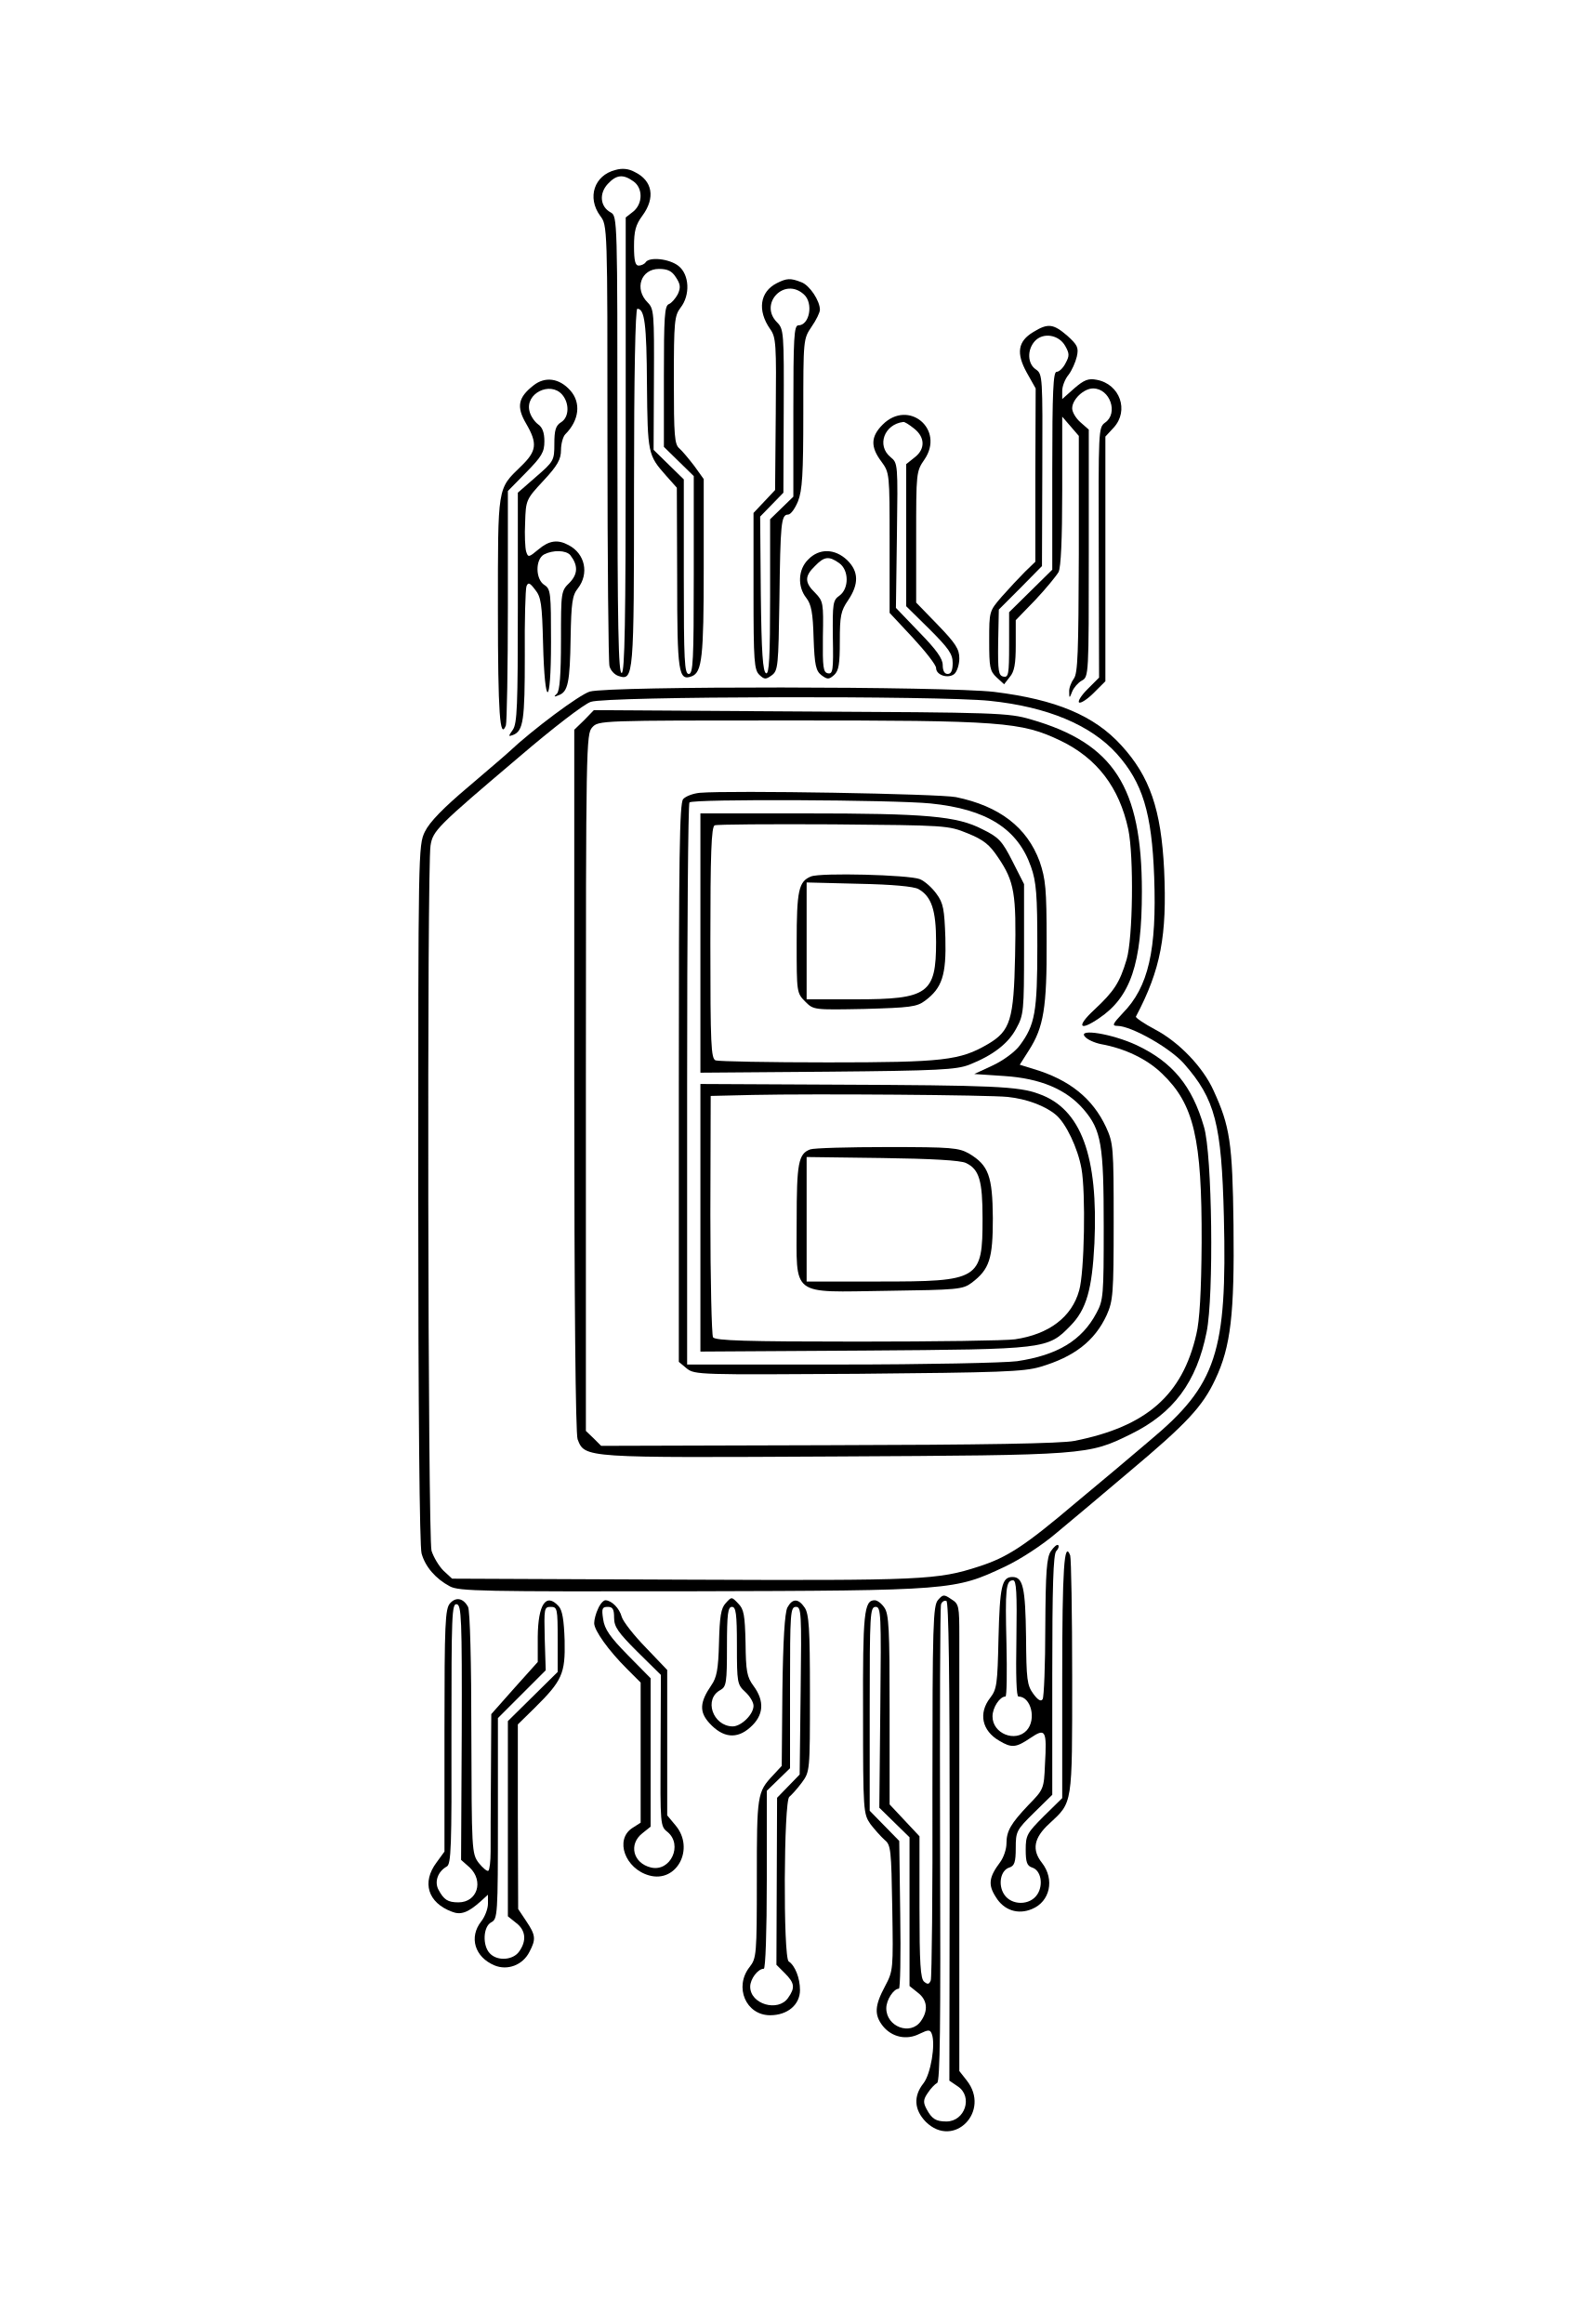
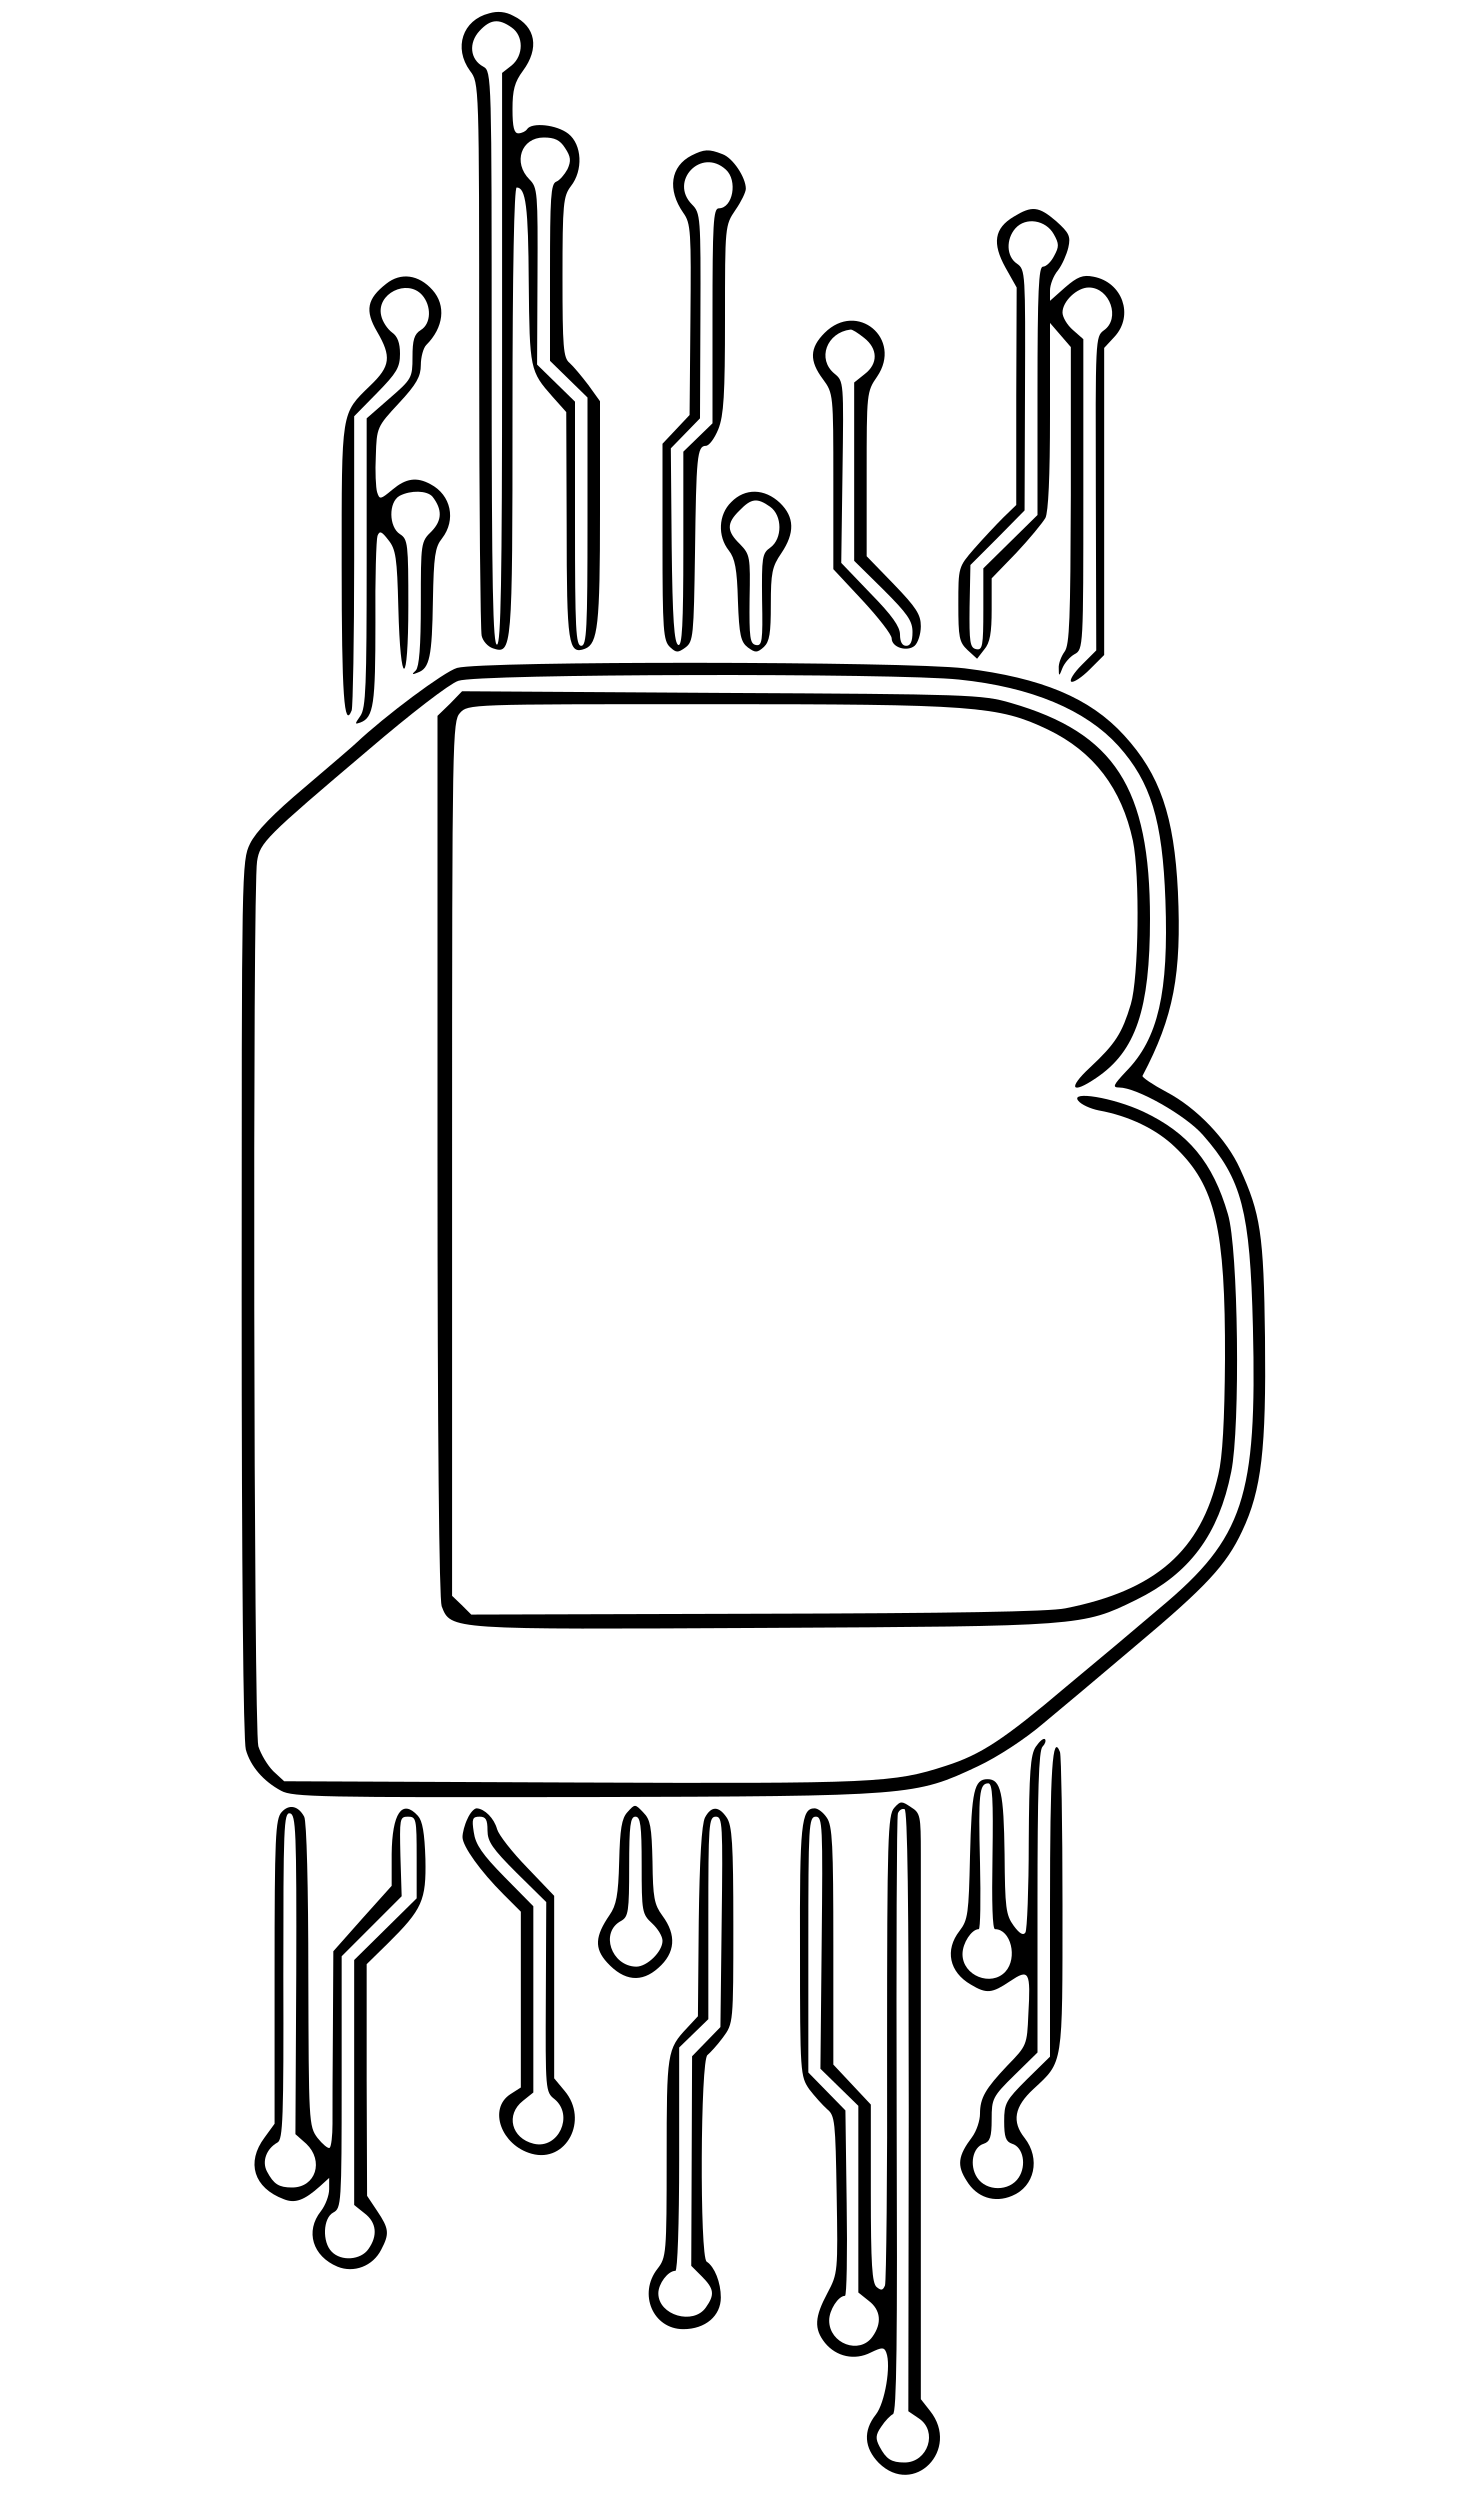
- <svg xmlns="http://www.w3.org/2000/svg" version="1.0" viewBox="0 0 480 700">
+ <svg xmlns="http://www.w3.org/2000/svg" version="1.0" viewBox="68 48 350 600" class="logo-main-top">
  <g class="circut-top">
-     <path class="top-1 top-2" d="M311.3 100c-4.7 2.8-5.2 6.4-2 12.2l2.7 4.8-.1 26.1v26.1l-3.1 3c-1.7 1.7-4.8 5-7 7.5-3.8 4.4-3.8 4.4-3.8 13.3 0 8 .2 9.1 2.2 11l2.3 2.1 1.7-2.2c1.4-1.6 1.8-4 1.8-9.6v-7.5l5.9-6.1c3.2-3.4 6.3-7.2 7-8.4.7-1.4 1.1-9.8 1.1-24.5v-22.3l2.5 2.9 2.5 2.9v35.6c-.1 29.7-.3 35.9-1.5 37.5-.8 1.1-1.5 2.9-1.4 4 0 2 .1 2 .9-.1.5-1.2 1.8-2.7 2.9-3.3 2.1-1.1 2.1-1.8 2.1-38.4v-37.2l-2.5-2.2c-1.4-1.2-2.5-3.1-2.5-4.2 0-2.7 3.5-6 6.3-6 5.1 0 7.7 7.5 3.6 10.3-2 1.5-2 2.1-1.9 39.2l.1 37.6-3.5 3.5c-1.9 1.9-3 3.7-2.5 4 .5.3 2.5-1 4.4-2.9l3.5-3.5V131.5l2.5-2.7c4.7-5.1 1.9-13.1-5.1-14.4-2.5-.5-3.8 0-6.8 2.6l-3.6 3.2v-2.5c0-1.3.8-3.5 1.9-4.8 1-1.3 2.1-3.8 2.5-5.5.6-2.7.2-3.5-2.9-6.3-4.2-3.6-5.8-3.8-10.2-1.1zm9.6 4.2c1.3 2.3 1.3 3 .1 5.2-.7 1.4-1.9 2.6-2.7 2.6-1 0-1.3 5.7-1.3 29.8v29.8l-6.5 6.4-6.5 6.4v9.9c0 8.8-.2 9.8-1.7 9.5-1.5-.3-1.7-1.6-1.6-10.2l.2-10 6.5-6.5 6.5-6.6.1-28.9c.1-28 .1-28.9-1.9-30.3-2.6-1.7-2.7-5.9-.4-8.5 2.5-2.8 7.3-2 9.2 1.4z" />
-     <path class="top-3" d="M265.9 127.9c-3.6 3.6-3.7 6.7-.4 11.1 2.5 3.4 2.5 3.6 2.5 24.5v21.1l7 7.5c3.8 4.1 7 8.2 7 9.1 0 2.2 3.7 3.3 5.5 1.8.8-.7 1.5-2.8 1.5-4.7 0-2.8-1.1-4.5-6.5-10.1l-6.5-6.7v-19.7c0-19.4 0-19.8 2.5-23.4 6.2-9.1-4.8-18.3-12.6-10.5zm9.5 1.2c3.3 2.6 3.4 6.2.1 8.7l-2.5 2v42.8l7 6.9c5.8 5.8 7 7.5 7 10.2 0 2.3-.5 3.3-1.5 3.3s-1.5-1-1.5-2.7c0-1.9-1.9-4.6-7.1-9.9l-7-7.3.3-21.8c.3-21.6.3-21.8-1.9-23.6-4.3-3.5-1.9-9.9 3.8-10.6.4-.1 1.8.8 3.3 2z" />
-     <path class="top-4" d="M243.5 168.5c-3.1 3-3.3 8.2-.6 11.6 1.5 1.9 2 4.5 2.2 12.1.3 8.3.7 9.9 2.4 11.2 1.8 1.3 2.2 1.3 3.8-.1 1.4-1.3 1.7-3.3 1.7-10.2 0-7.6.3-9.1 2.5-12.3 3.3-4.9 3.2-8.7-.3-12.1-3.7-3.5-8.4-3.6-11.7-.2zm9.3 1.1c3 2.1 3 7.7.1 9.8-2 1.4-2.1 2.3-2 12.6.2 10 0 11.1-1.5 10.8-1.4-.3-1.6-1.7-1.5-11 .2-10.2.1-10.7-2.3-13.2-3.2-3.1-3.3-5-.1-8.1 2.8-2.9 4.2-3.1 7.3-.9z" />
-     <path class="top-5" d="M234 85.3c-5.1 2.6-5.9 8.2-2 13.8 1.8 2.5 1.9 4.4 1.7 25.6l-.2 22.9-3.2 3.4-3.3 3.5v23.6c0 21.2.2 23.7 1.8 25.2 1.5 1.4 1.9 1.4 3.7.1 1.9-1.4 2-2.8 2.3-22.7.3-23 .5-25.7 2.6-25.7.8 0 2.1-1.8 3-4 1.3-3.3 1.6-8.2 1.6-26.5 0-22.3 0-22.4 2.5-26.1 1.4-2 2.5-4.3 2.5-5.1 0-2.7-3.1-7.4-5.6-8.3-3.3-1.3-4.4-1.2-7.4.3zm8.2 3.4c2.9 2.6 1.7 9.3-1.7 9.3-1.3 0-1.5 3.8-1.5 25.8v25.8l-3.5 3.4-3.5 3.4v23.4c0 18.2-.3 23.3-1.2 23-1-.4-1.4-6.2-1.6-23.8l-.2-23.4 3.5-3.6 3.5-3.6.1-24.6c.1-23.7 0-24.7-2-26.7-5.6-5.6 2.2-13.8 8.1-8.4z" />
-     <path class="top-6 top-7" d="M185.4 51.2c-6.4 1.6-8.6 8.3-4.6 13.8 2.2 2.9 2.2 2.9 2.2 68.1 0 35.9.3 66.3.6 67.5.3 1.3 1.5 2.6 2.7 3 4.6 1.5 4.7.7 4.7-56.8 0-33.9.4-53.8 1-53.8 2.2 0 2.8 4.6 2.9 22.9.2 20.7.3 21.2 5.7 27.3l3.3 3.7.1 27.3c0 28.5.4 31 4.4 29.5 3.1-1.2 3.6-5.8 3.6-32.6v-26.8l-2.8-3.9c-1.6-2.1-3.6-4.5-4.5-5.3-1.5-1.2-1.7-3.8-1.7-20.6 0-17.7.2-19.4 2-21.8 3-3.8 2.7-10-.6-12.6-2.8-2.2-8.8-2.8-9.9-1.1-.3.5-1.3 1-2.1 1-1 0-1.4-1.4-1.4-5.8 0-4.6.5-6.5 2.5-9.2 4-5.4 3.1-10.6-2.3-13.2-1.8-1-3.8-1.2-5.8-.6zm5.4 3.4c2.9 2 2.9 6.7 0 9.1l-2.3 1.8v68.4c0 53.9-.3 68.5-1.2 68.8-1 .4-1.3-13.8-1.3-68.6 0-67.9 0-69-2-70.1-3.2-1.7-3.6-5.7-.9-8.6 2.6-2.8 4.6-3 7.7-.8zm12.8 28.9c1.4 2.1 1.5 3.1.6 5.1-.7 1.3-1.9 2.7-2.7 3-1.3.5-1.5 3.8-1.5 21.8v21.2l4.5 4.4 4.5 4.4v29.8c0 25.8-.2 29.8-1.5 29.8s-1.5-3.9-1.5-29.3v-29.3l-4.5-4.4-4.6-4.5.1-21.2c.1-20.1 0-21.3-1.9-23.2-4.1-4.1-2-10.1 3.4-10.1 2.6 0 3.9.6 5.1 2.5z" />
-     <path class="top-8 top-9" d="M160.7 116.1c-4.6 3.6-5.2 6.4-2.2 11.5 3.5 6 3.2 8.3-1.6 12.9-7.1 6.9-6.9 5.7-6.9 43.2 0 31.1.6 39.4 2.4 34.8.3-.9.6-17.2.6-36.1v-34.5l5.5-5.6c4.7-4.8 5.5-6.1 5.5-9.4 0-2.6-.6-4.2-1.9-5.1-1.1-.8-2.3-2.6-2.6-4-1.3-5.3 6.2-9 9.8-5 2.3 2.6 2.2 6.9-.3 8.4-1.6 1-2 2.4-2 6.5 0 5-.2 5.3-5.5 9.9l-5.5 4.8V183c0 29.6-.2 34.9-1.5 36.8-1.4 2-1.4 2.1 0 1.6 3.2-1.2 3.6-4.5 3.6-23.9-.1-10.6.2-20.1.5-20.9.5-1.3 1-1.1 2.6 1 1.8 2.2 2.1 4.3 2.4 16.2.5 19.8 2.4 19.5 2.4-.4 0-14.8-.1-16-2-17.2-2.7-1.7-2.8-7.7-.1-9.2 2.7-1.4 6.6-1.3 7.9.2 2.4 3.1 2.3 5.7-.2 8.3-2.6 2.5-2.6 2.8-2.6 17.3 0 10.5-.4 15.2-1.2 16.1-1.1 1-.9 1.1.5.5 2.8-1 3.4-3.8 3.6-17.3.2-10.6.5-12.8 2.2-14.9 3.4-4.4 2.2-10.4-2.8-13-3.3-1.8-5.9-1.4-9.1 1.3-2.9 2.4-3.1 2.5-3.7.6-.3-1-.5-5-.3-8.7.2-6.8.3-7 5.5-12.6 4.3-4.6 5.3-6.5 5.3-9.2 0-1.9.6-4.1 1.3-4.8 4.2-4.2 4.8-9.5 1.5-13.2-3.3-3.7-7.6-4.3-11.1-1.5z" />
+     <path d="M311.3 100c-4.7 2.8-5.2 6.4-2 12.2l2.7 4.8-.1 26.1v26.1l-3.1 3c-1.7 1.7-4.8 5-7 7.5-3.8 4.4-3.8 4.4-3.8 13.3 0 8 .2 9.1 2.2 11l2.3 2.1 1.7-2.2c1.4-1.6 1.8-4 1.8-9.6v-7.5l5.9-6.1c3.2-3.4 6.3-7.2 7-8.4.7-1.4 1.1-9.8 1.1-24.5v-22.3l2.5 2.9 2.5 2.9v35.6c-.1 29.7-.3 35.9-1.5 37.5-.8 1.1-1.5 2.9-1.4 4 0 2 .1 2 .9-.1.5-1.2 1.8-2.7 2.9-3.3 2.1-1.1 2.1-1.8 2.1-38.4v-37.2l-2.5-2.2c-1.4-1.2-2.5-3.1-2.5-4.2 0-2.7 3.5-6 6.3-6 5.1 0 7.7 7.5 3.6 10.3-2 1.5-2 2.1-1.9 39.2l.1 37.6-3.5 3.5c-1.9 1.9-3 3.7-2.5 4 .5.3 2.5-1 4.4-2.9l3.5-3.5V131.5l2.5-2.7c4.7-5.1 1.9-13.1-5.1-14.4-2.5-.5-3.8 0-6.8 2.6l-3.6 3.2v-2.5c0-1.3.8-3.5 1.9-4.8 1-1.3 2.1-3.8 2.5-5.5.6-2.7.2-3.5-2.9-6.3-4.2-3.6-5.8-3.8-10.2-1.1zm9.6 4.2c1.3 2.3 1.3 3 .1 5.2-.7 1.4-1.9 2.6-2.7 2.6-1 0-1.3 5.7-1.3 29.8v29.8l-6.5 6.4-6.5 6.4v9.9c0 8.8-.2 9.8-1.7 9.5-1.5-.3-1.7-1.6-1.6-10.2l.2-10 6.5-6.5 6.5-6.6.1-28.9c.1-28 .1-28.9-1.9-30.3-2.6-1.7-2.7-5.9-.4-8.5 2.5-2.8 7.3-2 9.2 1.4z" />
+     <path d="M265.9 127.9c-3.6 3.6-3.7 6.7-.4 11.1 2.5 3.4 2.5 3.6 2.5 24.5v21.1l7 7.5c3.8 4.1 7 8.2 7 9.1 0 2.2 3.7 3.3 5.5 1.8.8-.7 1.5-2.8 1.5-4.7 0-2.8-1.1-4.5-6.5-10.1l-6.5-6.7v-19.7c0-19.4 0-19.8 2.5-23.4 6.2-9.1-4.8-18.3-12.6-10.5zm9.5 1.2c3.3 2.6 3.4 6.2.1 8.7l-2.5 2v42.8l7 6.9c5.8 5.8 7 7.5 7 10.2 0 2.3-.5 3.3-1.5 3.3s-1.5-1-1.5-2.7c0-1.9-1.9-4.6-7.1-9.9l-7-7.3.3-21.8c.3-21.6.3-21.8-1.9-23.6-4.3-3.5-1.9-9.9 3.8-10.6.4-.1 1.8.8 3.3 2z" />
+     <path d="M243.5 168.5c-3.1 3-3.3 8.2-.6 11.6 1.5 1.9 2 4.5 2.2 12.1.3 8.3.7 9.9 2.4 11.2 1.8 1.3 2.2 1.3 3.8-.1 1.4-1.3 1.7-3.3 1.7-10.2 0-7.6.3-9.1 2.5-12.3 3.3-4.9 3.2-8.7-.3-12.1-3.7-3.5-8.4-3.6-11.7-.2zm9.3 1.1c3 2.1 3 7.7.1 9.8-2 1.4-2.1 2.3-2 12.6.2 10 0 11.1-1.5 10.8-1.4-.3-1.6-1.7-1.5-11 .2-10.2.1-10.7-2.3-13.2-3.2-3.1-3.3-5-.1-8.1 2.8-2.9 4.2-3.1 7.3-.9z" />
+     <path d="M234 85.3c-5.1 2.6-5.9 8.2-2 13.8 1.8 2.5 1.9 4.4 1.7 25.6l-.2 22.9-3.2 3.4-3.3 3.5v23.6c0 21.2.2 23.7 1.8 25.2 1.5 1.4 1.9 1.4 3.7.1 1.9-1.4 2-2.8 2.3-22.7.3-23 .5-25.7 2.6-25.7.8 0 2.1-1.8 3-4 1.3-3.3 1.6-8.2 1.6-26.5 0-22.3 0-22.4 2.5-26.1 1.4-2 2.5-4.3 2.5-5.1 0-2.7-3.1-7.4-5.6-8.3-3.3-1.3-4.4-1.2-7.4.3zm8.2 3.4c2.9 2.6 1.7 9.3-1.7 9.3-1.3 0-1.5 3.8-1.5 25.8v25.8l-3.5 3.4-3.5 3.4v23.4c0 18.2-.3 23.3-1.2 23-1-.4-1.4-6.2-1.6-23.8l-.2-23.4 3.5-3.6 3.5-3.6.1-24.6c.1-23.7 0-24.7-2-26.7-5.6-5.6 2.2-13.8 8.1-8.4z" />
+     <path d="M185.4 51.2c-6.4 1.6-8.6 8.3-4.6 13.8 2.2 2.9 2.2 2.9 2.2 68.1 0 35.9.3 66.3.6 67.5.3 1.3 1.5 2.6 2.7 3 4.6 1.5 4.7.7 4.7-56.8 0-33.9.4-53.8 1-53.8 2.2 0 2.8 4.6 2.9 22.9.2 20.7.3 21.2 5.7 27.3l3.3 3.7.1 27.3c0 28.5.4 31 4.4 29.5 3.1-1.2 3.6-5.8 3.6-32.6v-26.8l-2.8-3.9c-1.6-2.1-3.6-4.5-4.5-5.3-1.5-1.2-1.7-3.8-1.7-20.6 0-17.7.2-19.4 2-21.8 3-3.8 2.7-10-.6-12.6-2.8-2.2-8.8-2.8-9.9-1.1-.3.5-1.3 1-2.1 1-1 0-1.4-1.4-1.4-5.8 0-4.6.5-6.5 2.5-9.2 4-5.4 3.1-10.6-2.3-13.2-1.8-1-3.8-1.2-5.8-.6zm5.4 3.4c2.9 2 2.9 6.7 0 9.1l-2.3 1.8v68.4c0 53.9-.3 68.5-1.2 68.8-1 .4-1.3-13.8-1.3-68.6 0-67.9 0-69-2-70.1-3.2-1.7-3.6-5.7-.9-8.6 2.6-2.8 4.6-3 7.7-.8zm12.8 28.9c1.4 2.1 1.5 3.1.6 5.1-.7 1.3-1.9 2.7-2.7 3-1.3.5-1.5 3.8-1.5 21.8v21.2l4.5 4.4 4.5 4.4v29.8c0 25.8-.2 29.8-1.5 29.8s-1.5-3.9-1.5-29.3v-29.3l-4.5-4.4-4.6-4.5.1-21.2c.1-20.1 0-21.3-1.9-23.2-4.1-4.1-2-10.1 3.4-10.1 2.6 0 3.9.6 5.1 2.5z" />
+     <path d="M160.7 116.1c-4.6 3.6-5.2 6.4-2.2 11.5 3.5 6 3.2 8.3-1.6 12.9-7.1 6.9-6.9 5.7-6.9 43.2 0 31.1.6 39.4 2.4 34.8.3-.9.6-17.2.6-36.1v-34.5l5.5-5.6c4.7-4.8 5.5-6.1 5.5-9.4 0-2.6-.6-4.2-1.9-5.1-1.1-.8-2.3-2.6-2.6-4-1.3-5.3 6.2-9 9.8-5 2.3 2.6 2.2 6.9-.3 8.4-1.6 1-2 2.4-2 6.5 0 5-.2 5.3-5.5 9.9l-5.5 4.8V183c0 29.6-.2 34.9-1.5 36.8-1.4 2-1.4 2.1 0 1.6 3.2-1.2 3.6-4.5 3.6-23.9-.1-10.6.2-20.1.5-20.9.5-1.3 1-1.1 2.6 1 1.8 2.2 2.1 4.3 2.4 16.2.5 19.8 2.4 19.5 2.4-.4 0-14.8-.1-16-2-17.2-2.7-1.7-2.8-7.7-.1-9.2 2.7-1.4 6.6-1.3 7.9.2 2.4 3.1 2.3 5.7-.2 8.3-2.6 2.5-2.6 2.8-2.6 17.3 0 10.5-.4 15.2-1.2 16.1-1.1 1-.9 1.1.5.5 2.8-1 3.4-3.8 3.6-17.3.2-10.6.5-12.8 2.2-14.9 3.4-4.4 2.2-10.4-2.8-13-3.3-1.8-5.9-1.4-9.1 1.3-2.9 2.4-3.1 2.5-3.7.6-.3-1-.5-5-.3-8.7.2-6.8.3-7 5.5-12.6 4.3-4.6 5.3-6.5 5.3-9.2 0-1.9.6-4.1 1.3-4.8 4.2-4.2 4.8-9.5 1.5-13.2-3.3-3.7-7.6-4.3-11.1-1.5z" />
  </g>
  <g class="letter-b-out">
-     <path class="outer-b-out" d="M177.7 208.3c-3.1.9-17.3 11.5-24.3 18.1-.6.6-6.1 5.3-12.2 10.5-7.6 6.4-11.8 10.7-13.2 13.6-2 4.1-2 5.9-2 109.1 0 65.2.4 106.2 1 108.3 1.1 4 4.2 7.6 8.5 9.9 2.7 1.5 9.8 1.6 72.9 1.5 78.6-.2 79.2-.3 94.3-7.4 4.7-2.2 11.4-6.6 15.6-10.2 4.1-3.4 14-11.7 22-18.5 17.3-14.5 22-19.6 25.8-27.7 4.7-9.9 5.8-19.8 5.5-46.5-.3-24.9-1.1-29.8-6-40.5-3.2-7.1-10.4-14.6-17.6-18.4-3.4-1.8-6-3.6-5.8-3.9 7.5-14.2 9.4-24.4 8.5-44.2-.9-18.2-4.3-28.1-12.9-37.5-8.2-9-19.7-13.8-38.3-16.1-14.6-1.7-115.5-1.8-121.8-.1zm120.5 2.8c17.4 1.8 30.4 7.3 38.2 15.9 7.8 8.7 10.6 17.8 11.3 37.1.8 22.1-1.7 33.2-9.5 41.1-3 3.2-3.3 3.8-1.6 3.8 4.2 0 16 6.7 20.1 11.4 9.4 10.7 11.3 18.1 12 46.1 1 40.8-2.2 50.6-22.2 67.3-5.5 4.7-15.6 13.2-22.5 18.9-15.2 12.9-20.6 16.4-29 19.1-12.6 4.1-16.7 4.3-89.2 4l-69.6-.3-2.6-2.4c-1.4-1.4-3-4.1-3.6-6-1.1-4-1.4-205.9-.3-212.4.7-4.5 1.9-5.7 26.8-26.8 9.8-8.4 19.5-15.9 21.5-16.5 4.6-1.7 105-1.9 120.2-.3z" />
-     <path class="outer-b-in" d="m176 216.9-3 2.9v105.6c0 67.4.4 106.4 1 108.1 2.2 5.7 1.7 5.6 77.4 5.2 76-.4 76.4-.4 89.2-6.7 12.9-6.3 19.9-15.7 22.9-30.8 2.2-10.8 1.7-53.6-.8-61.8-3.6-12.4-9.5-19.5-20.3-24.6-7.3-3.4-17.7-5.1-15.6-2.6.7.9 2.9 1.9 4.9 2.3 7.2 1.3 13.9 4.5 18.4 8.9 9.6 9.2 12 19.5 11.9 50.8-.1 14.8-.6 23.6-1.6 27.7-4.2 18.3-15 27.8-36.7 32.1-3.9.8-27.4 1.2-74.2 1.3l-68.4.2-2.3-2.3-2.3-2.2V326.1c0-101.8.1-105 1.9-107 1.9-2.1 2.2-2.1 59.5-2.1 63.9 0 69.7.4 81.6 6.1 11 5.3 17.7 14.1 20.4 26.7 1.7 8.2 1.4 32.8-.5 39.2-2.1 7-3.7 9.5-9.8 15.2-5.4 5-4.5 6.6 1.5 2.5 9.5-6.4 12.9-16.4 12.9-38.2 0-31.5-8.5-44.6-33.4-51.8-6.8-2-10.2-2.1-69.4-2.4l-62.3-.4-2.9 3z" />
+     <path d="M177.7 208.3c-3.1.9-17.3 11.5-24.3 18.1-.6.6-6.1 5.3-12.2 10.5-7.6 6.4-11.8 10.7-13.2 13.6-2 4.1-2 5.9-2 109.1 0 65.2.4 106.2 1 108.3 1.1 4 4.2 7.6 8.5 9.9 2.7 1.5 9.8 1.6 72.9 1.5 78.6-.2 79.2-.3 94.3-7.4 4.7-2.2 11.4-6.6 15.6-10.2 4.1-3.4 14-11.7 22-18.5 17.3-14.5 22-19.6 25.8-27.7 4.7-9.9 5.8-19.8 5.5-46.5-.3-24.9-1.1-29.8-6-40.5-3.2-7.1-10.4-14.6-17.6-18.4-3.4-1.8-6-3.6-5.8-3.9 7.5-14.2 9.4-24.4 8.5-44.2-.9-18.2-4.3-28.1-12.9-37.5-8.2-9-19.7-13.8-38.3-16.1-14.6-1.7-115.5-1.8-121.8-.1zm120.5 2.8c17.4 1.8 30.4 7.3 38.2 15.9 7.8 8.7 10.6 17.8 11.3 37.1.8 22.1-1.7 33.2-9.5 41.1-3 3.2-3.3 3.8-1.6 3.8 4.2 0 16 6.7 20.1 11.4 9.4 10.7 11.3 18.1 12 46.1 1 40.8-2.2 50.6-22.2 67.3-5.5 4.7-15.6 13.2-22.5 18.9-15.2 12.9-20.6 16.4-29 19.1-12.6 4.1-16.7 4.3-89.2 4l-69.6-.3-2.6-2.4c-1.4-1.4-3-4.1-3.6-6-1.1-4-1.4-205.9-.3-212.4.7-4.5 1.9-5.7 26.8-26.8 9.8-8.4 19.5-15.9 21.5-16.5 4.6-1.7 105-1.9 120.2-.3z" />
+     <path d="m176 216.9-3 2.9v105.6c0 67.4.4 106.4 1 108.1 2.2 5.7 1.7 5.6 77.4 5.2 76-.4 76.4-.4 89.2-6.7 12.9-6.3 19.9-15.7 22.9-30.8 2.2-10.8 1.7-53.6-.8-61.8-3.6-12.4-9.5-19.5-20.3-24.6-7.3-3.4-17.7-5.1-15.6-2.6.7.9 2.9 1.9 4.9 2.3 7.2 1.3 13.9 4.5 18.4 8.9 9.6 9.2 12 19.5 11.9 50.8-.1 14.8-.6 23.6-1.6 27.7-4.2 18.3-15 27.8-36.7 32.1-3.9.8-27.4 1.2-74.2 1.3l-68.4.2-2.3-2.3-2.3-2.2V326.1c0-101.8.1-105 1.9-107 1.9-2.1 2.2-2.1 59.5-2.1 63.9 0 69.7.4 81.6 6.1 11 5.3 17.7 14.1 20.4 26.7 1.7 8.2 1.4 32.8-.5 39.2-2.1 7-3.7 9.5-9.8 15.2-5.4 5-4.5 6.6 1.5 2.5 9.5-6.4 12.9-16.4 12.9-38.2 0-31.5-8.5-44.6-33.4-51.8-6.8-2-10.2-2.1-69.4-2.4l-62.3-.4-2.9 3z" />
  </g>
-   <g class="letter-b-in">
-     <path class="inner-b-outline" d="M210.8 238.8c-2 .2-4.2 1-5 1.9-1.1 1.3-1.3 17.3-1.3 85.5v84l2.4 2c2.4 1.9 3.9 1.9 51.5 1.6 42.8-.4 49.9-.6 55-2.1 10.2-3 16.4-7.8 20-15.6 1.9-4.3 2.1-6.3 2.1-28.1 0-22.4-.1-23.7-2.3-28.5-4-8.6-11-14.3-21.8-17.5l-4.2-1.3 2.8-4.4c4.4-6.9 5.4-12.8 5.3-32.8 0-15.8-.3-18.7-2.1-24-3.8-10.3-12.1-16.7-25.2-19.4-5-1-67.8-2.1-77.2-1.3zm69.5 3.2c16.9 1.7 26.3 7.6 30.3 19.1 1.6 4.5 1.9 8.5 1.9 23.9 0 19.9-.7 23.7-5.3 29.9-1.4 1.9-4.9 4.5-8.1 6l-5.6 2.6 9 .6c10.9.7 18.7 4 23.9 10 5.4 6.3 6.1 10.6 6.1 35.4 0 20.6-.1 22.2-2.2 26-4.4 8.3-11.8 12.7-23.9 14.5-3.8.5-27.7 1-53.1 1H207v-84.3c0-46.4.3-84.7.7-85 1-1.1 61.5-.8 72.6.3z" />
-     <path class="inner-b-top" d="M211 284.1v39l38.3-.3c33.5-.3 38.8-.6 42.7-2.1 7.1-2.8 11.8-6.4 14.2-11 2.2-4 2.3-5.3 2.3-23.8v-19.6l-3.5-6.9c-3.1-6.1-4.1-7.2-9-9.6-7.7-4-16.9-4.8-53.7-4.8H211v39.1zm80.5-33.1c4.9 2 6.6 3.4 9.2 7.3 4.9 7.2 5.5 11 5.1 29.6-.4 19.3-1.4 22.6-8.2 26.6-8.4 4.9-13.4 5.5-48.2 5.5-17.7 0-32.9-.3-33.8-.6-1.4-.5-1.6-4.6-1.6-35.4 0-26.9.3-35 1.3-35.4.6-.3 16.7-.4 35.7-.3 34.1.3 34.6.3 40.5 2.7z" />
-     <path class="inner-inner-b-top" d="M244.3 264c-3.7 1.5-4.3 4.2-4.3 20 0 14.9 0 15.1 2.6 17.7 2.5 2.5 2.5 2.5 17.9 2.2 13.6-.4 15.7-.6 18.2-2.5 5.1-3.8 6.4-7.7 6.1-18.9-.3-8.6-.6-10.5-2.7-13.3-1.3-1.8-3.5-3.8-5-4.4-3.3-1.3-29.9-2-32.8-.8zm32.4 3.8c3.9 2.2 5.3 6.3 5.3 15.9 0 15.6-2.4 17.3-24.2 17.3H243v-35.2l15.8.4c10 .2 16.5.8 17.9 1.6z" />
-     <path class="inner-b-bottom" d="M211 366.8v40.3l49.3-.3c55-.4 55.3-.4 62.2-7.5 4.8-4.9 6.5-10.9 7.2-24.8 1.2-26.3-4-40.5-16.7-45-6.1-2.3-13.9-2.6-61.3-2.8l-40.7-.2v40.3zm92.6-36.4c5.7.6 11.3 2.7 14.5 5.4 3 2.5 6.6 10 7.7 16.2 1.3 7.1.9 31.3-.7 36.7-2.2 8-9.1 13.2-19.3 14.7-2.5.4-23.8.7-47.4.7-33.9 0-42.9-.3-43.6-1.3-.4-.7-.8-17.4-.8-37l.1-35.7 12.7-.3c19-.4 71 0 76.8.6z" />
-     <path class="inner-inner-b-bottom" d="M244.1 346.2c-3.6 1.3-4.1 4.2-4.1 21.6 0 23.1-2.2 21.4 27.3 21 21.1-.3 22.7-.4 25.4-2.4 5.4-4.1 6.4-7.2 6.4-19.5-.1-12.7-1.3-15.9-7.1-19.4-3.2-1.8-5.2-2-24.7-2-11.7 0-22.2.3-23.2.7zm46.9 4.1c4 1.9 5 5.3 5 16.7 0 18.5-.9 19-31.2 19H243v-37.5l22.7.3c14.9.2 23.7.7 25.3 1.5z" />
+   <g class="letter-b-in" stroke="none" fill="none">
+     <path d="M210.8 238.8c-2 .2-4.2 1-5 1.9-1.1 1.3-1.3 17.3-1.3 85.5v84l2.4 2c2.4 1.9 3.9 1.9 51.5 1.6 42.8-.4 49.9-.6 55-2.1 10.2-3 16.4-7.8 20-15.6 1.9-4.3 2.1-6.3 2.1-28.1 0-22.4-.1-23.7-2.3-28.5-4-8.6-11-14.3-21.8-17.5l-4.2-1.3 2.8-4.4c4.4-6.9 5.4-12.8 5.3-32.8 0-15.8-.3-18.7-2.1-24-3.8-10.3-12.1-16.7-25.2-19.4-5-1-67.8-2.1-77.2-1.3zm69.5 3.2c16.9 1.7 26.3 7.6 30.3 19.1 1.6 4.5 1.9 8.5 1.9 23.9 0 19.9-.7 23.7-5.3 29.9-1.4 1.9-4.9 4.5-8.1 6l-5.6 2.6 9 .6c10.9.7 18.7 4 23.9 10 5.4 6.3 6.1 10.6 6.1 35.4 0 20.6-.1 22.2-2.2 26-4.4 8.3-11.8 12.7-23.9 14.5-3.8.5-27.7 1-53.1 1H207v-84.3c0-46.4.3-84.7.7-85 1-1.1 61.5-.8 72.6.3z" />
+     <path d="M211 284.1v39l38.3-.3c33.5-.3 38.8-.6 42.7-2.1 7.1-2.8 11.8-6.4 14.2-11 2.2-4 2.3-5.3 2.3-23.8v-19.6l-3.5-6.9c-3.1-6.1-4.1-7.2-9-9.6-7.7-4-16.9-4.8-53.7-4.8H211v39.1zm80.5-33.1c4.9 2 6.6 3.4 9.2 7.3 4.9 7.2 5.5 11 5.1 29.6-.4 19.3-1.4 22.6-8.2 26.6-8.4 4.9-13.4 5.5-48.2 5.5-17.7 0-32.9-.3-33.8-.6-1.4-.5-1.6-4.6-1.6-35.4 0-26.9.3-35 1.3-35.4.6-.3 16.7-.4 35.7-.3 34.1.3 34.6.3 40.5 2.7z" />
+     <path d="M244.3 264c-3.7 1.5-4.3 4.2-4.3 20 0 14.9 0 15.1 2.6 17.7 2.5 2.5 2.5 2.5 17.9 2.2 13.6-.4 15.7-.6 18.2-2.5 5.1-3.8 6.4-7.7 6.1-18.9-.3-8.6-.6-10.5-2.7-13.3-1.3-1.8-3.5-3.8-5-4.4-3.3-1.3-29.9-2-32.8-.8zm32.4 3.8c3.9 2.2 5.3 6.3 5.3 15.9 0 15.6-2.4 17.3-24.2 17.3H243v-35.2l15.8.4c10 .2 16.5.8 17.9 1.6z" />
+     <path d="M211 366.8v40.3l49.3-.3c55-.4 55.3-.4 62.2-7.5 4.8-4.9 6.5-10.9 7.2-24.8 1.2-26.3-4-40.5-16.7-45-6.1-2.3-13.9-2.6-61.3-2.8l-40.7-.2v40.3zm92.6-36.4c5.7.6 11.3 2.7 14.5 5.4 3 2.5 6.6 10 7.7 16.2 1.3 7.1.9 31.3-.7 36.7-2.2 8-9.1 13.2-19.3 14.7-2.5.4-23.8.7-47.4.7-33.9 0-42.9-.3-43.6-1.3-.4-.7-.8-17.4-.8-37l.1-35.7 12.7-.3c19-.4 71 0 76.8.6z" />
+     <path d="M244.1 346.2c-3.6 1.3-4.1 4.2-4.1 21.6 0 23.1-2.2 21.4 27.3 21 21.1-.3 22.7-.4 25.4-2.4 5.4-4.1 6.4-7.2 6.4-19.5-.1-12.7-1.3-15.9-7.1-19.4-3.2-1.8-5.2-2-24.7-2-11.7 0-22.2.3-23.2.7zm46.9 4.1c4 1.9 5 5.3 5 16.7 0 18.5-.9 19-31.2 19H243v-37.5l22.7.3c14.9.2 23.7.7 25.3 1.5z" />
  </g>
  <g class="circut-btm">
-     <path class="bottom-1 bottom-2" d="M316.6 467.2c-1.3 1.9-1.6 6.2-1.7 22.9 0 11.3-.4 21.1-.8 21.7-.5.8-1.4.3-2.8-1.6-1.9-2.6-2.1-4.3-2.2-17.2-.2-14.8-.9-18-4.1-18-3.2 0-3.8 2.8-4.2 18.5-.3 13.8-.5 15.3-2.5 17.9-3.6 4.6-2.5 9.9 2.7 12.9 3.8 2.3 5.1 2.1 9.4-.8 4.6-3.1 5-2.4 4.4 8-.3 7.3-.4 7.5-5 12.2-5.3 5.6-6.6 7.8-6.6 11.6 0 1.6-.8 4.1-1.9 5.6-3.4 4.5-3.7 6.8-1.3 10.5 2.4 4 6.7 5.4 10.9 3.6 5.4-2.2 6.9-8.9 3-13.9-3.1-3.9-2.5-7.5 2.2-11.8 7.1-6.6 6.9-5.3 6.9-44.1 0-19.2-.3-35.7-.6-36.7-1.8-4.7-2.4 3.8-2.4 37v36.1l-5.5 5.4c-5.1 5.1-5.5 5.8-5.5 10.1 0 3.8.4 4.9 1.9 5.4 2.7.8 3.5 5.2 1.6 8.1-2.2 3.4-7.8 3.4-10 0-1.9-2.9-1.1-7.3 1.6-8.1 1.5-.5 1.9-1.6 1.9-5.9 0-4.9.2-5.4 5.5-10.6l5.5-5.4v-36.1c0-26.5.3-36.4 1.2-37.3.6-.6.9-1.4.6-1.8-.4-.3-1.3.5-2.2 1.8zm-10.4 26.3c-.2 11.3 0 17.5.6 17.5 3.8 0 5.5 6.9 2.5 10.2-3.4 3.7-10.3 1-10.3-4.2 0-2.7 2.2-6 3.9-6 .4 0 .5-7.2.3-16-.4-16.4-.2-19 2-19 1 0 1.2 3.8 1 17.5z" />
-     <path class="bottom-3 bottom-4" d="M282.6 481.9c-1.5 1.7-1.7 7.1-1.7 57.4.1 30.6-.2 56.3-.5 57.2-.5 1.2-.9 1.3-2 .4s-1.4-5.5-1.4-22.5v-21.3l-4.5-4.8-4.5-4.8V515c0-24.2-.2-28.9-1.6-30.8-.8-1.2-2.1-2.2-2.9-2.2-3.2 0-3.6 3.9-3.5 34.1 0 29.5.1 30.2 2.2 33.3 1.3 1.7 3.2 3.8 4.3 4.8 1.9 1.5 2 3 2.3 20.5.3 18.5.3 18.9-2.2 23.6-3.1 5.8-3.3 8.6-.6 12 2.7 3.3 7.1 4.3 11 2.3 2.7-1.3 3.2-1.3 3.7 0 1.2 3.1-.3 12.1-2.5 14.9-3.1 3.9-2.8 8 .7 11.6 8.4 8.3 19.7-3.2 12.3-12.5l-2.2-2.8V492.9c0-9.1-.1-9.8-2.4-11.2-2.2-1.5-2.5-1.5-4 .2zm3.5 72.7-.1 72.1 2.5 1.7c4.7 3.1 2.2 10.6-3.4 10.6-3.2 0-4.4-.8-6-3.8-1-1.9-1-2.8.4-4.8.9-1.4 2.2-2.7 2.8-3 .9-.3 1.1-17.2.9-71.7-.1-39.1 0-71.8.3-72.5.3-.8 1-1.2 1.6-1 .7.2 1 21.8 1 72.4zm-20.9-40.3-.3 30.2 4.6 4.5 4.5 4.4v44.8l2.5 2c2.9 2.2 3.2 5.4.9 8.6-3.1 4.4-10.4 1.7-10.4-3.9 0-2.5 2.2-5.9 3.8-5.9.4 0 .6-10 .4-22.2l-.3-22.3-4.4-4.5-4.5-4.6v-30.7c0-28.6.1-30.7 1.8-30.7 1.6 0 1.7 2 1.4 30.3z" />
-     <path class="bottom-5" d="M237.2 484.2c-.8 1.6-1.3 9.9-1.5 25l-.2 22.7-2.6 2.8c-4.8 5.1-4.9 5.9-4.9 31.1 0 23.1-.1 24-2.2 26.7-4.7 6-1.1 14.5 6.2 14.5 5.3 0 9-3.2 9-7.6 0-3.6-1.5-7.4-3.4-8.6-1.7-1.1-1.5-48.6.2-49.6.6-.5 2.3-2.3 3.7-4.2 2.5-3.4 2.5-3.4 2.5-27 0-19.7-.3-23.9-1.6-25.8-1.9-2.8-3.7-2.8-5.2 0zm4 25-.3 25.3-3.4 3.5-3.4 3.5-.1 25.1-.1 25.2 2.5 2.5c3 3 3.2 4.4 1 7.5-3 4.3-11.4 1.9-11.4-3.4 0-2.3 2.3-5.4 4.1-5.4.5 0 .9-11 .9-26.8v-26.8l3.5-3.4 3.5-3.4v-24.3c0-22.5.1-24.3 1.8-24.3 1.6 0 1.7 1.7 1.4 25.2z" />
-     <path class="bottom-6" d="M218.6 482.9c-1.4 1.5-1.8 4-2 11.9-.2 8.1-.7 10.5-2.3 12.8-3.5 5.1-3.7 8-.6 11.4 4.1 4.5 8.3 4.9 12.3 1.3 4.1-3.6 4.4-7.9 1-12.5-2-2.7-2.3-4.4-2.4-13-.2-8.4-.5-10.1-2.2-11.8-2-2.1-2-2.1-3.8-.1zm3.4 12.7c0 11.2.1 11.8 2.5 14 1.4 1.3 2.5 3.1 2.5 4.2 0 2.6-3.7 6.2-6.3 6.2-6-.1-8.8-8.3-3.6-11 1.7-1 1.9-2.2 1.9-13 0-10 .3-12 1.5-12s1.5 2 1.5 11.6z" />
-     <path class="bottom-7" d="M180.2 484.5c-.7 1.4-1.2 3.4-1.2 4.4 0 2.2 4.3 8.2 9.8 13.7l4.2 4.2V549l-2.5 1.6c-5.4 3.5-2.2 12.3 5.1 14.3 8.3 2.3 13.8-8.1 7.9-15.1l-2.5-3V503l-6.5-6.8c-3.6-3.7-6.8-7.8-7.2-9.2-.7-2.6-3-4.9-4.9-5-.6 0-1.6 1.1-2.2 2.5zm4.8 2.8c0 2.7 1.2 4.4 7 10.2l7.1 7-.1 22.8c-.1 22.3-.1 22.8 2.1 24.5 4.7 3.9.9 12.1-5 10.7-5.4-1.3-6.8-7-2.6-10.3l2.5-2v-44.7l-6.9-7c-5.3-5.4-7-7.8-7.4-10.8-.5-3.2-.3-3.7 1.4-3.7 1.5 0 1.9.7 1.9 3.3z" />
-     <path class="bottom-8 bottom-9" d="M135.6 482.9c-1.5 1.6-1.7 6.1-1.7 38.3v36.5l-2.4 3.3c-4.5 6-2.6 12.1 4.6 14.8 2.7 1.1 4.9.3 8.7-3.1l2.2-2v2.7c0 1.5-.9 3.9-2 5.3-3.8 4.8-2 10.8 4 13.3 3.9 1.6 8.5-.1 10.5-4.1 2-3.8 1.9-5-1-9.3l-2.4-3.6-.1-27.8v-27.8l5-4.9c8.4-8.3 9.3-10.4 9.1-20.3-.2-6.3-.7-9.2-1.8-10.4-3.8-4.2-6.2-.6-6.3 9.2v7.6l-7 7.8-7 7.9-.1 18.1c-.1 9.9-.1 20.5-.1 23.3 0 2.9-.3 5.5-.7 5.8-.4.2-1.7-.9-2.9-2.4-2.1-2.8-2.1-3.9-2.2-39.1 0-20.9-.4-37-1-38-1.4-2.6-3.6-3.1-5.4-1.1zm3.5 38.9-.2 38.4 2.6 2.3c4.3 4.1 2.3 10.5-3.4 10.5-3.2 0-4.4-.8-6-3.8-1.3-2.4-.2-5.5 2.5-7 1.3-.7 1.5-5.8 1.4-40.1 0-35.6.1-39.2 1.6-38.9 1.4.3 1.6 4.1 1.5 38.6zm28.9-28v9.8l-7.5 7.4-7.5 7.4v58.8l2.5 2c2.9 2.2 3.2 5.4.9 8.6-1.8 2.6-6.5 3-8.8.6-2.3-2.3-2.1-8.1.4-9.4 1.9-1 2-2.1 2-31.3v-30.2l7.2-7.2 7.2-7.2-.3-9.6c-.2-9-.2-9.5 1.8-9.5s2.1.5 2.1 9.8z" />
+     <path d="M316.6 467.2c-1.3 1.9-1.6 6.2-1.7 22.9 0 11.3-.4 21.1-.8 21.7-.5.8-1.4.3-2.8-1.6-1.9-2.6-2.1-4.3-2.2-17.2-.2-14.8-.9-18-4.1-18-3.2 0-3.8 2.8-4.2 18.5-.3 13.8-.5 15.3-2.5 17.9-3.6 4.6-2.5 9.9 2.7 12.9 3.8 2.3 5.1 2.1 9.4-.8 4.6-3.1 5-2.4 4.4 8-.3 7.3-.4 7.5-5 12.2-5.3 5.6-6.6 7.8-6.6 11.6 0 1.6-.8 4.1-1.9 5.6-3.4 4.5-3.7 6.8-1.3 10.5 2.4 4 6.7 5.4 10.9 3.6 5.4-2.2 6.9-8.9 3-13.9-3.1-3.9-2.5-7.5 2.2-11.8 7.1-6.6 6.9-5.3 6.9-44.1 0-19.2-.3-35.7-.6-36.7-1.8-4.7-2.4 3.8-2.4 37v36.1l-5.5 5.4c-5.1 5.1-5.5 5.8-5.5 10.1 0 3.8.4 4.9 1.9 5.4 2.7.8 3.5 5.2 1.6 8.1-2.2 3.4-7.8 3.4-10 0-1.9-2.9-1.1-7.3 1.6-8.1 1.5-.5 1.9-1.6 1.9-5.9 0-4.9.2-5.4 5.5-10.6l5.5-5.4v-36.1c0-26.5.3-36.4 1.2-37.3.6-.6.9-1.4.6-1.8-.4-.3-1.3.5-2.2 1.8zm-10.4 26.3c-.2 11.3 0 17.5.6 17.5 3.8 0 5.5 6.9 2.5 10.2-3.4 3.7-10.3 1-10.3-4.2 0-2.7 2.2-6 3.9-6 .4 0 .5-7.2.3-16-.4-16.4-.2-19 2-19 1 0 1.2 3.8 1 17.5z" />
+     <path d="M282.6 481.9c-1.5 1.7-1.7 7.1-1.7 57.4.1 30.6-.2 56.3-.5 57.2-.5 1.2-.9 1.3-2 .4s-1.4-5.5-1.4-22.5v-21.3l-4.5-4.8-4.5-4.8V515c0-24.2-.2-28.9-1.6-30.8-.8-1.2-2.1-2.2-2.9-2.2-3.2 0-3.6 3.9-3.5 34.1 0 29.5.1 30.2 2.2 33.3 1.3 1.7 3.2 3.8 4.3 4.8 1.9 1.5 2 3 2.3 20.5.3 18.5.3 18.9-2.2 23.6-3.1 5.8-3.3 8.6-.6 12 2.7 3.3 7.1 4.3 11 2.3 2.7-1.3 3.2-1.3 3.7 0 1.2 3.1-.3 12.1-2.5 14.9-3.1 3.9-2.8 8 .7 11.6 8.4 8.3 19.7-3.2 12.3-12.5l-2.2-2.8V492.9c0-9.1-.1-9.8-2.4-11.2-2.2-1.5-2.5-1.5-4 .2zm3.5 72.7-.1 72.1 2.5 1.7c4.7 3.1 2.2 10.6-3.4 10.6-3.2 0-4.4-.8-6-3.8-1-1.9-1-2.8.4-4.8.9-1.4 2.2-2.7 2.8-3 .9-.3 1.1-17.2.9-71.7-.1-39.1 0-71.8.3-72.5.3-.8 1-1.2 1.6-1 .7.2 1 21.8 1 72.4zm-20.9-40.3-.3 30.2 4.6 4.5 4.5 4.4v44.8l2.5 2c2.9 2.2 3.2 5.4.9 8.6-3.1 4.4-10.4 1.7-10.4-3.9 0-2.5 2.2-5.9 3.8-5.9.4 0 .6-10 .4-22.2l-.3-22.3-4.4-4.5-4.5-4.6v-30.7c0-28.6.1-30.7 1.8-30.7 1.6 0 1.7 2 1.4 30.3z" />
+     <path d="M237.2 484.2c-.8 1.6-1.3 9.9-1.5 25l-.2 22.7-2.6 2.8c-4.8 5.1-4.9 5.9-4.9 31.1 0 23.1-.1 24-2.2 26.7-4.7 6-1.1 14.5 6.2 14.5 5.3 0 9-3.2 9-7.6 0-3.6-1.5-7.4-3.4-8.6-1.7-1.1-1.5-48.6.2-49.6.6-.5 2.3-2.3 3.7-4.2 2.5-3.4 2.5-3.4 2.5-27 0-19.7-.3-23.9-1.6-25.8-1.9-2.8-3.7-2.8-5.2 0zm4 25-.3 25.3-3.4 3.5-3.4 3.5-.1 25.1-.1 25.2 2.5 2.5c3 3 3.2 4.4 1 7.5-3 4.3-11.4 1.9-11.4-3.4 0-2.3 2.3-5.4 4.1-5.4.5 0 .9-11 .9-26.8v-26.8l3.5-3.4 3.5-3.4v-24.3c0-22.5.1-24.3 1.8-24.3 1.6 0 1.7 1.7 1.4 25.2z" />
+     <path d="M218.6 482.9c-1.4 1.5-1.8 4-2 11.9-.2 8.1-.7 10.5-2.3 12.8-3.5 5.1-3.7 8-.6 11.4 4.1 4.5 8.3 4.9 12.3 1.3 4.1-3.6 4.4-7.9 1-12.5-2-2.7-2.3-4.4-2.4-13-.2-8.4-.5-10.1-2.2-11.8-2-2.1-2-2.1-3.8-.1zm3.4 12.7c0 11.2.1 11.8 2.5 14 1.4 1.3 2.5 3.1 2.5 4.2 0 2.6-3.7 6.2-6.3 6.2-6-.1-8.8-8.3-3.6-11 1.7-1 1.9-2.2 1.9-13 0-10 .3-12 1.5-12s1.5 2 1.5 11.6z" />
+     <path d="M180.2 484.5c-.7 1.4-1.2 3.4-1.2 4.4 0 2.2 4.3 8.2 9.8 13.7l4.2 4.2V549l-2.5 1.6c-5.4 3.5-2.2 12.3 5.1 14.3 8.3 2.3 13.8-8.1 7.9-15.1l-2.5-3V503l-6.5-6.8c-3.6-3.7-6.8-7.8-7.2-9.2-.7-2.6-3-4.9-4.9-5-.6 0-1.6 1.1-2.2 2.5zm4.8 2.8c0 2.7 1.2 4.4 7 10.2l7.1 7-.1 22.8c-.1 22.3-.1 22.8 2.1 24.5 4.7 3.9.9 12.1-5 10.7-5.4-1.3-6.8-7-2.6-10.3l2.5-2v-44.7l-6.9-7c-5.3-5.4-7-7.8-7.4-10.8-.5-3.2-.3-3.7 1.4-3.7 1.5 0 1.9.7 1.9 3.3z" />
+     <path d="M135.6 482.9c-1.5 1.6-1.7 6.1-1.7 38.3v36.5l-2.4 3.3c-4.5 6-2.6 12.1 4.6 14.8 2.7 1.1 4.9.3 8.7-3.1l2.2-2v2.7c0 1.5-.9 3.9-2 5.3-3.8 4.8-2 10.8 4 13.3 3.9 1.6 8.5-.1 10.5-4.1 2-3.8 1.9-5-1-9.3l-2.4-3.6-.1-27.8v-27.8l5-4.9c8.4-8.3 9.3-10.4 9.1-20.3-.2-6.3-.7-9.2-1.8-10.4-3.8-4.2-6.2-.6-6.3 9.2v7.6l-7 7.8-7 7.9-.1 18.1c-.1 9.9-.1 20.5-.1 23.3 0 2.9-.3 5.5-.7 5.8-.4.2-1.7-.9-2.9-2.4-2.1-2.8-2.1-3.9-2.2-39.1 0-20.9-.4-37-1-38-1.4-2.6-3.6-3.1-5.4-1.1zm3.5 38.9-.2 38.4 2.6 2.3c4.3 4.1 2.3 10.5-3.4 10.5-3.2 0-4.4-.8-6-3.8-1.3-2.4-.2-5.5 2.5-7 1.3-.7 1.5-5.8 1.4-40.1 0-35.6.1-39.2 1.6-38.9 1.4.3 1.6 4.1 1.5 38.6zm28.9-28v9.8l-7.5 7.4-7.5 7.4v58.8l2.5 2c2.9 2.2 3.2 5.4.9 8.6-1.8 2.6-6.5 3-8.8.6-2.3-2.3-2.1-8.1.4-9.4 1.9-1 2-2.1 2-31.3v-30.2l7.2-7.2 7.2-7.2-.3-9.6c-.2-9-.2-9.5 1.8-9.5s2.1.5 2.1 9.8z" />
  </g>
</svg>
